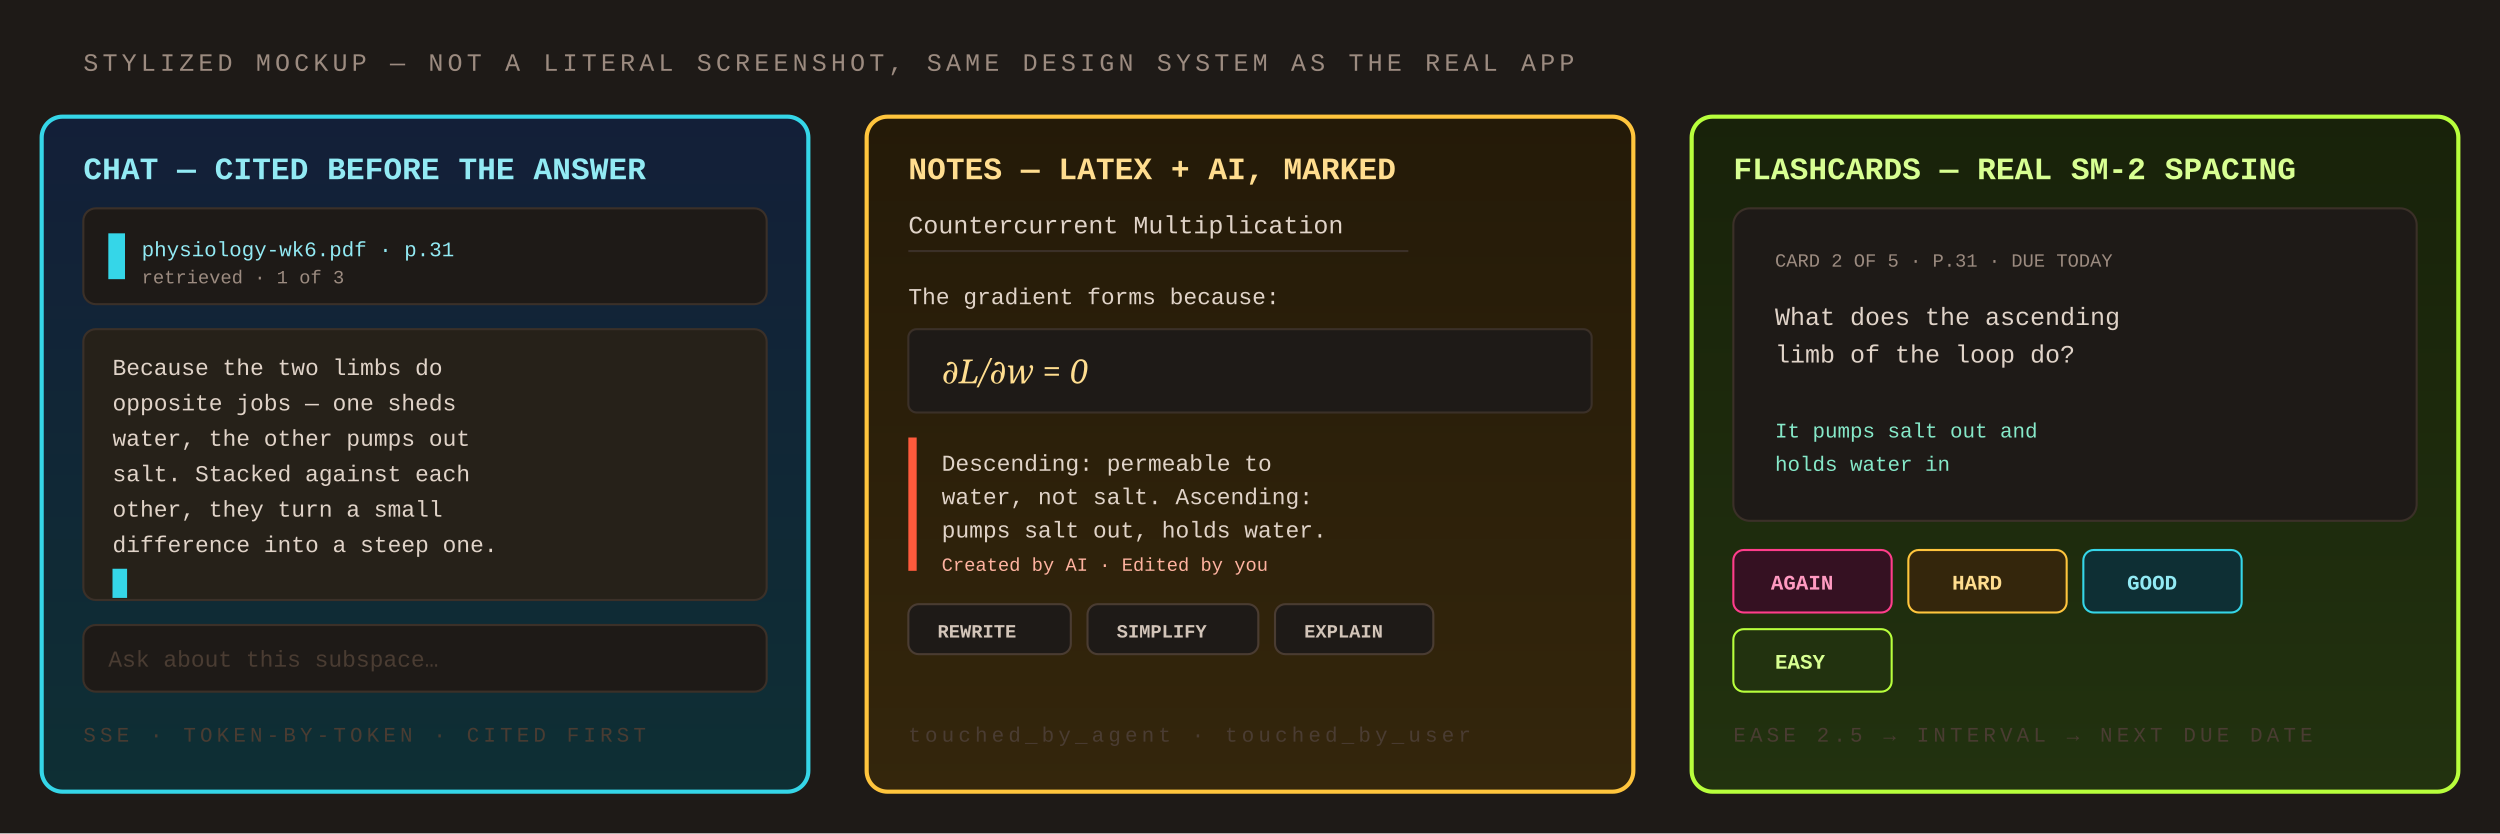
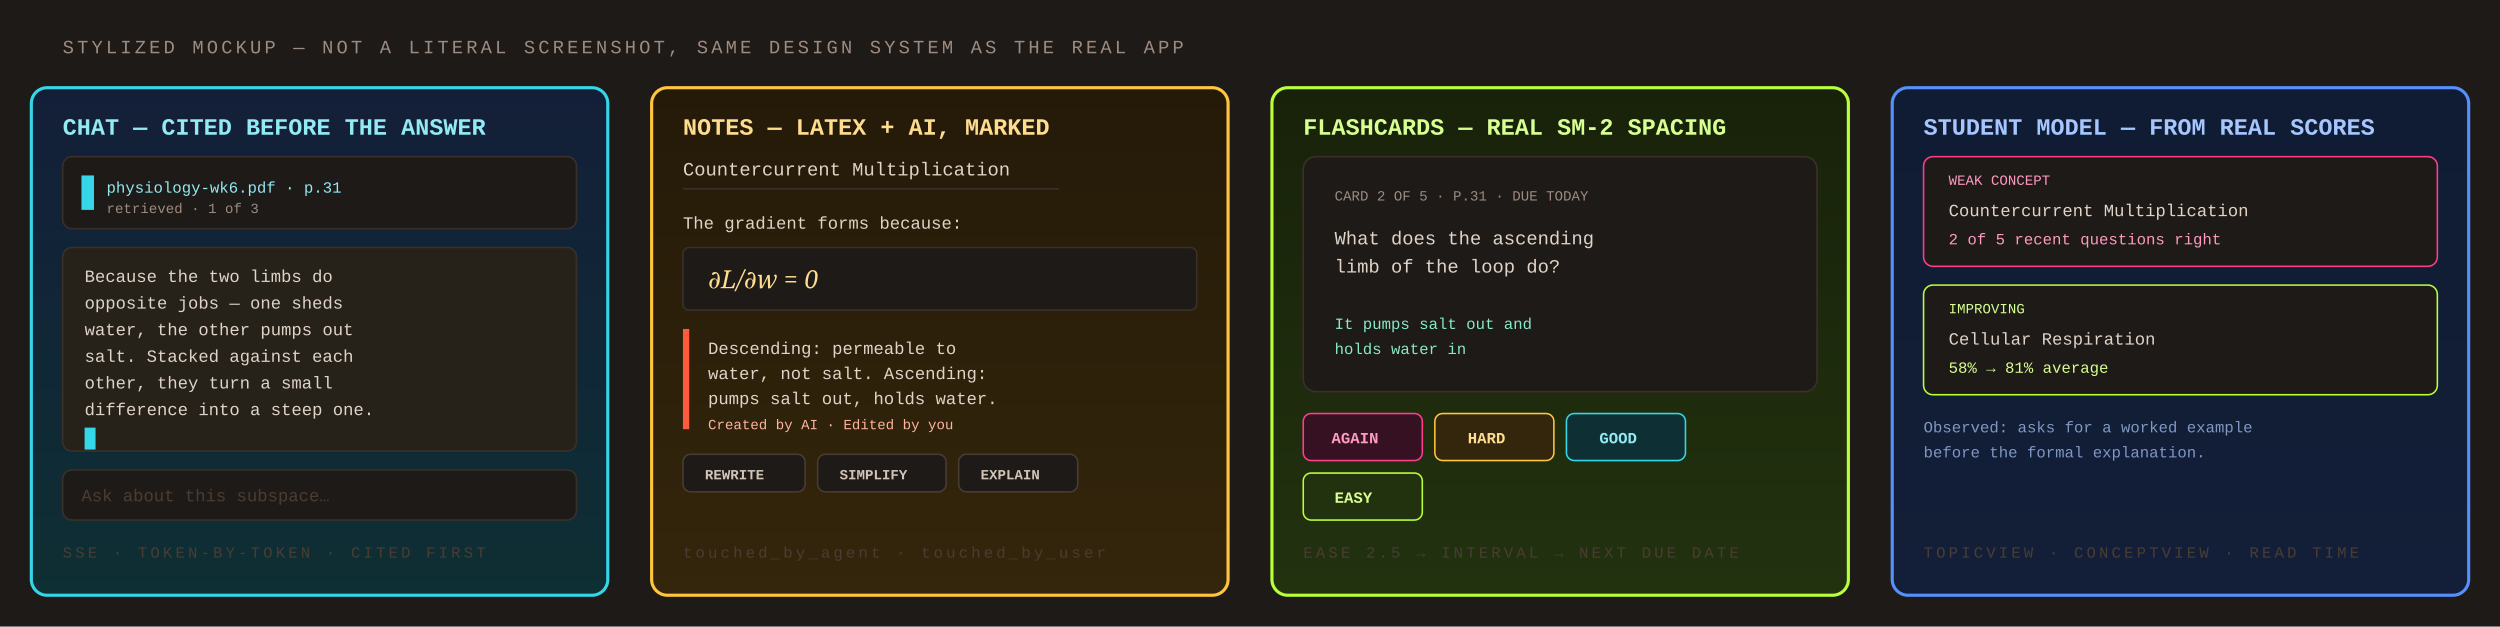
- <svg xmlns="http://www.w3.org/2000/svg" width="1200" height="400" viewBox="0 0 1200 400">
+ <svg xmlns="http://www.w3.org/2000/svg" width="1596" height="400" viewBox="0 0 1596 400">
  <defs>
    <linearGradient id="panel-sky" x1="0" y1="0" x2="0" y2="1">
      <stop offset="0%" stop-color="#131f38" />
      <stop offset="100%" stop-color="#0e2f34" />
    </linearGradient>
    <linearGradient id="panel-sun" x1="0" y1="0" x2="0" y2="1">
      <stop offset="0%" stop-color="#241a08" />
      <stop offset="100%" stop-color="#34260c" />
    </linearGradient>
    <linearGradient id="panel-mint" x1="0" y1="0" x2="0" y2="1">
      <stop offset="0%" stop-color="#18220a" />
      <stop offset="100%" stop-color="#22320f" />
    </linearGradient>
+     <linearGradient id="panel-azure" x1="0" y1="0" x2="0" y2="1">
+       <stop offset="0%" stop-color="#0f1c33" />
+       <stop offset="100%" stop-color="#131f38" />
+     </linearGradient>
  </defs>
-   <rect width="1200" height="400" fill="#1e1a17" />
+   <rect width="1596" height="400" fill="#1e1a17" />
  <text x="40" y="34" font-family="'Courier New', monospace" font-size="12" letter-spacing="2" fill="#9c8b80">STYLIZED MOCKUP — NOT A LITERAL SCREENSHOT, SAME DESIGN SYSTEM AS THE REAL APP</text>
  <g>
    <rect x="20" y="56" width="368" height="324" rx="10" fill="url(#panel-sky)" stroke="#35d6e8" stroke-width="2" />
    <text x="40" y="86" font-family="'Courier New', monospace" font-weight="700" font-size="15" fill="#92eaf4">CHAT — CITED BEFORE THE ANSWER</text>
    <rect x="40" y="100" width="328" height="46" rx="6" fill="#1e1a17" stroke="#3b3028" />
    <rect x="52" y="112" width="8" height="22" fill="#35d6e8" />
    <text x="68" y="123" font-family="'Courier New', monospace" font-size="10" fill="#92eaf4">physiology-wk6.pdf · p.31</text>
    <text x="68" y="136" font-family="'Courier New', monospace" font-size="9" fill="#9c8b80">retrieved · 1 of 3</text>
    <rect x="40" y="158" width="328" height="130" rx="6" fill="#262119" stroke="#3b3028" />
    <text x="54" y="180" font-family="'Courier New', monospace" font-size="11" fill="#e0d3c8">Because the two limbs do</text>
    <text x="54" y="197" font-family="'Courier New', monospace" font-size="11" fill="#e0d3c8">opposite jobs — one sheds</text>
    <text x="54" y="214" font-family="'Courier New', monospace" font-size="11" fill="#e0d3c8">water, the other pumps out</text>
    <text x="54" y="231" font-family="'Courier New', monospace" font-size="11" fill="#e0d3c8">salt. Stacked against each</text>
    <text x="54" y="248" font-family="'Courier New', monospace" font-size="11" fill="#e0d3c8">other, they turn a small</text>
    <text x="54" y="265" font-family="'Courier New', monospace" font-size="11" fill="#e0d3c8">difference into a steep one.</text>
    <rect x="54" y="273" width="7" height="14" fill="#35d6e8" />
    <rect x="40" y="300" width="328" height="32" rx="6" fill="#1e1a17" stroke="#3b3028" />
    <text x="52" y="320" font-family="'Courier New', monospace" font-size="11" fill="#4a3c32">Ask about this subspace…</text>
    <text x="40" y="356" font-family="'Courier New', monospace" font-size="10" letter-spacing="2" fill="#4a3c32">SSE · TOKEN-BY-TOKEN · CITED FIRST</text>
  </g>
  <g>
    <rect x="416" y="56" width="368" height="324" rx="10" fill="url(#panel-sun)" stroke="#ffc53d" stroke-width="2" />
    <text x="436" y="86" font-family="'Courier New', monospace" font-weight="700" font-size="15" fill="#ffdd8f">NOTES — LATEX + AI, MARKED</text>
    <text x="436" y="112" font-family="'Courier New', monospace" font-size="12" fill="#e0d3c8">Countercurrent Multiplication</text>
    <rect x="436" y="120" width="240" height="1" fill="#3b3028" />
    <text x="436" y="146" font-family="'Courier New', monospace" font-size="11" fill="#e0d3c8">The gradient forms because:</text>
    <rect x="436" y="158" width="328" height="40" rx="4" fill="#1e1a17" stroke="#3b3028" />
    <text x="452" y="184" font-family="Georgia, serif" font-style="italic" font-size="16" fill="#ffdd8f">∂L/∂w = 0</text>
    <rect x="436" y="210" width="4" height="64" fill="#ff5a3c" />
    <text x="452" y="226" font-family="'Courier New', monospace" font-size="11" fill="#e0d3c8">Descending: permeable to</text>
    <text x="452" y="242" font-family="'Courier New', monospace" font-size="11" fill="#e0d3c8">water, not salt. Ascending:</text>
    <text x="452" y="258" font-family="'Courier New', monospace" font-size="11" fill="#e0d3c8">pumps salt out, holds water.</text>
    <text x="452" y="274" font-family="'Courier New', monospace" font-size="9" fill="#ffb3a0">Created by AI · Edited by you</text>
    <g font-family="'Courier New', monospace" font-size="9" font-weight="700">
      <rect x="436" y="290" width="78" height="24" rx="5" fill="#1e1a17" stroke="#4a3c32" />
      <text x="450" y="306" fill="#d3c5b9">REWRITE</text>
      <rect x="522" y="290" width="82" height="24" rx="5" fill="#1e1a17" stroke="#4a3c32" />
      <text x="536" y="306" fill="#d3c5b9">SIMPLIFY</text>
      <rect x="612" y="290" width="76" height="24" rx="5" fill="#1e1a17" stroke="#4a3c32" />
      <text x="626" y="306" fill="#d3c5b9">EXPLAIN</text>
    </g>
    <text x="436" y="356" font-family="'Courier New', monospace" font-size="10" letter-spacing="2" fill="#4a3c32">touched_by_agent · touched_by_user</text>
  </g>
  <g>
    <rect x="812" y="56" width="368" height="324" rx="10" fill="url(#panel-mint)" stroke="#b8ff3c" stroke-width="2" />
    <text x="832" y="86" font-family="'Courier New', monospace" font-weight="700" font-size="15" fill="#d8ff92">FLASHCARDS — REAL SM-2 SPACING</text>
    <rect x="832" y="100" width="328" height="150" rx="8" fill="#1e1a17" stroke="#3b3028" />
    <text x="852" y="128" font-family="'Courier New', monospace" font-size="9" fill="#9c8b80">CARD 2 OF 5 · P.31 · DUE TODAY</text>
    <text x="852" y="156" font-family="'Courier New', monospace" font-size="12" fill="#e0d3c8">What does the ascending</text>
    <text x="852" y="174" font-family="'Courier New', monospace" font-size="12" fill="#e0d3c8">limb of the loop do?</text>
    <text x="852" y="210" font-family="'Courier New', monospace" font-size="10" fill="#86e9c9">It pumps salt out and</text>
    <text x="852" y="226" font-family="'Courier New', monospace" font-size="10" fill="#86e9c9">holds water in</text>
    <g font-family="'Courier New', monospace" font-size="10" font-weight="700">
      <rect x="832" y="264" width="76" height="30" rx="5" fill="#351122" stroke="#ff3d8b" />
      <text x="850" y="283" fill="#ff9ac1">AGAIN</text>
      <rect x="916" y="264" width="76" height="30" rx="5" fill="#34260c" stroke="#ffc53d" />
      <text x="937" y="283" fill="#ffdd8f">HARD</text>
      <rect x="1000" y="264" width="76" height="30" rx="5" fill="#0e2f34" stroke="#35d6e8" />
      <text x="1021" y="283" fill="#92eaf4">GOOD</text>
      <rect x="832" y="302" width="76" height="30" rx="5" fill="#22320f" stroke="#b8ff3c" />
      <text x="852" y="321" fill="#d8ff92">EASY</text>
    </g>
    <text x="832" y="356" font-family="'Courier New', monospace" font-size="10" letter-spacing="2" fill="#4a3c32">EASE 2.5 → INTERVAL → NEXT DUE DATE</text>
  </g>
+   <g>
+     <rect x="1208" y="56" width="368" height="324" rx="10" fill="url(#panel-azure)" stroke="#5590ff" stroke-width="2" />
+     <text x="1228" y="86" font-family="'Courier New', monospace" font-weight="700" font-size="15" fill="#a6c6ff">STUDENT MODEL — FROM REAL SCORES</text>
+     <rect x="1228" y="100" width="328" height="70" rx="6" fill="#1e1a17" stroke="#ff3d8b" />
+     <text x="1244" y="118" font-family="'Courier New', monospace" font-size="9" fill="#ff9ac1">WEAK CONCEPT</text>
+     <text x="1244" y="138" font-family="'Courier New', monospace" font-size="11" fill="#e0d3c8">Countercurrent Multiplication</text>
+     <text x="1244" y="156" font-family="'Courier New', monospace" font-size="10" fill="#ff9ac1">2 of 5 recent questions right</text>
+     <rect x="1228" y="182" width="328" height="70" rx="6" fill="#1e1a17" stroke="#b8ff3c" />
+     <text x="1244" y="200" font-family="'Courier New', monospace" font-size="9" fill="#d8ff92">IMPROVING</text>
+     <text x="1244" y="220" font-family="'Courier New', monospace" font-size="11" fill="#e0d3c8">Cellular Respiration</text>
+     <text x="1244" y="238" font-family="'Courier New', monospace" font-size="10" fill="#d8ff92">58% → 81% average</text>
+     <text x="1228" y="276" font-family="'Courier New', monospace" font-size="10" fill="#7f97c2">Observed: asks for a worked example</text>
+     <text x="1228" y="292" font-family="'Courier New', monospace" font-size="10" fill="#7f97c2">before the formal explanation.</text>
+     <text x="1228" y="356" font-family="'Courier New', monospace" font-size="10" letter-spacing="2" fill="#4a3c32">TOPICVIEW · CONCEPTVIEW · READ TIME</text>
+   </g>
</svg>
